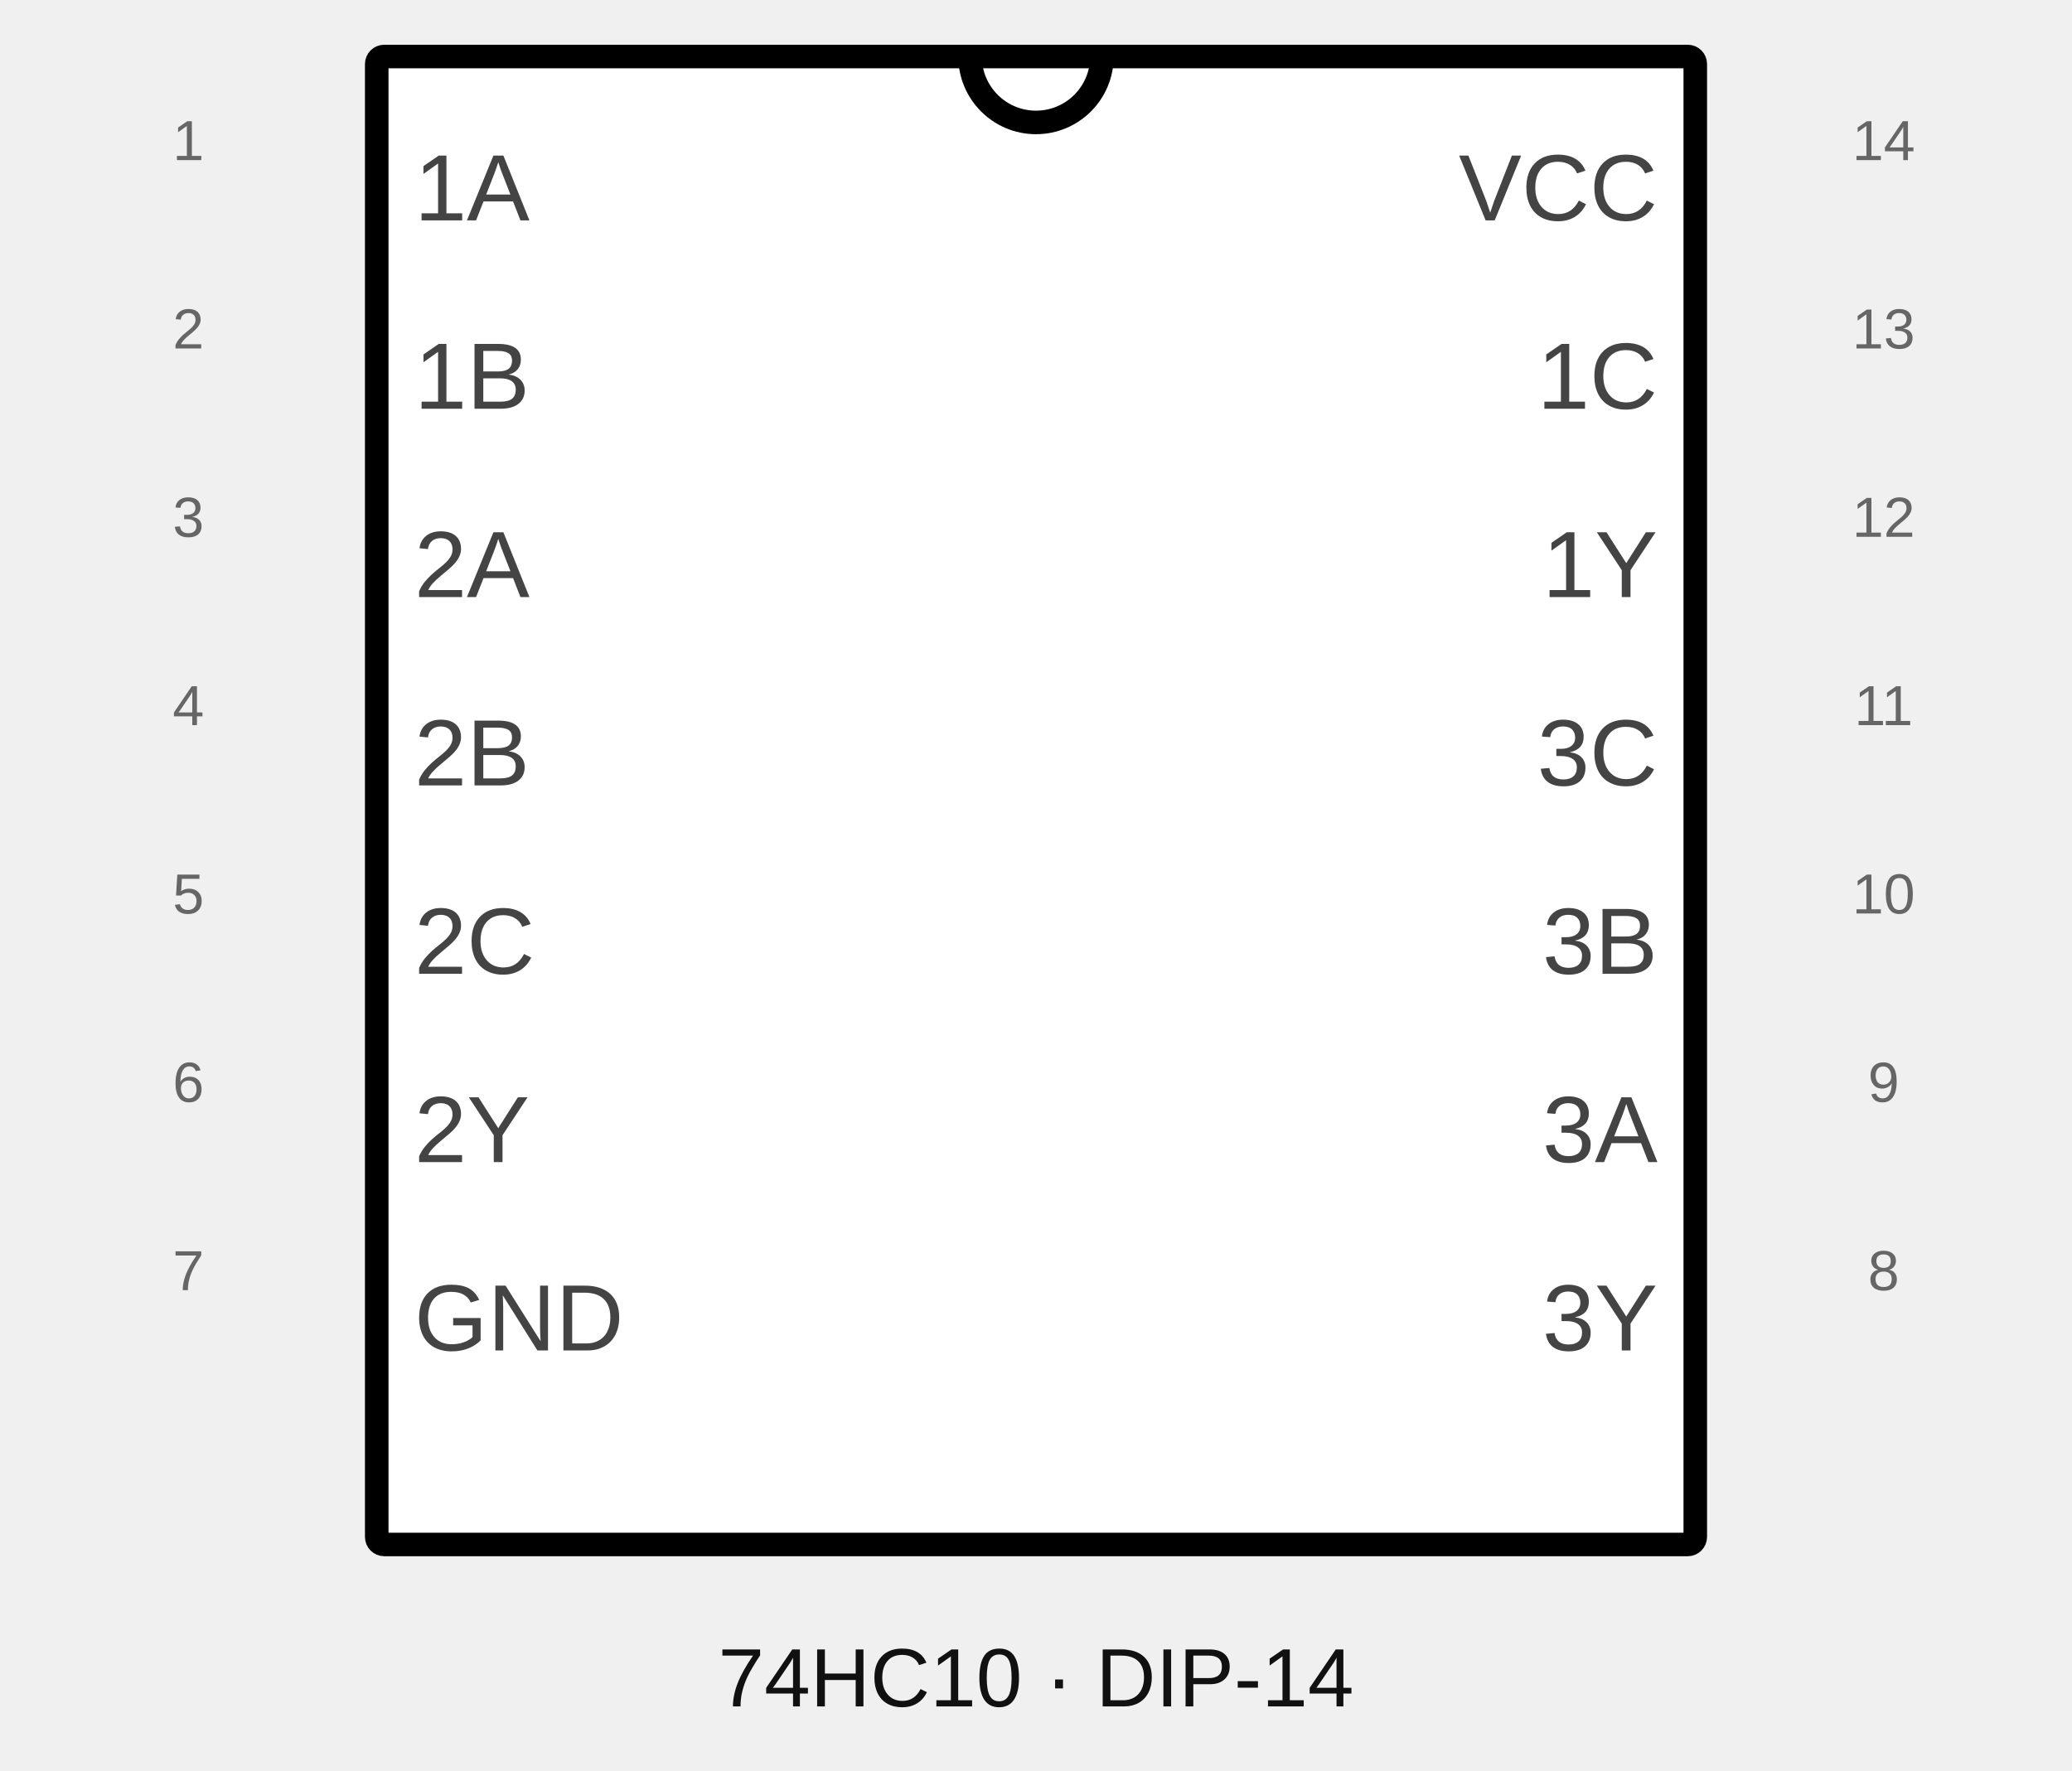
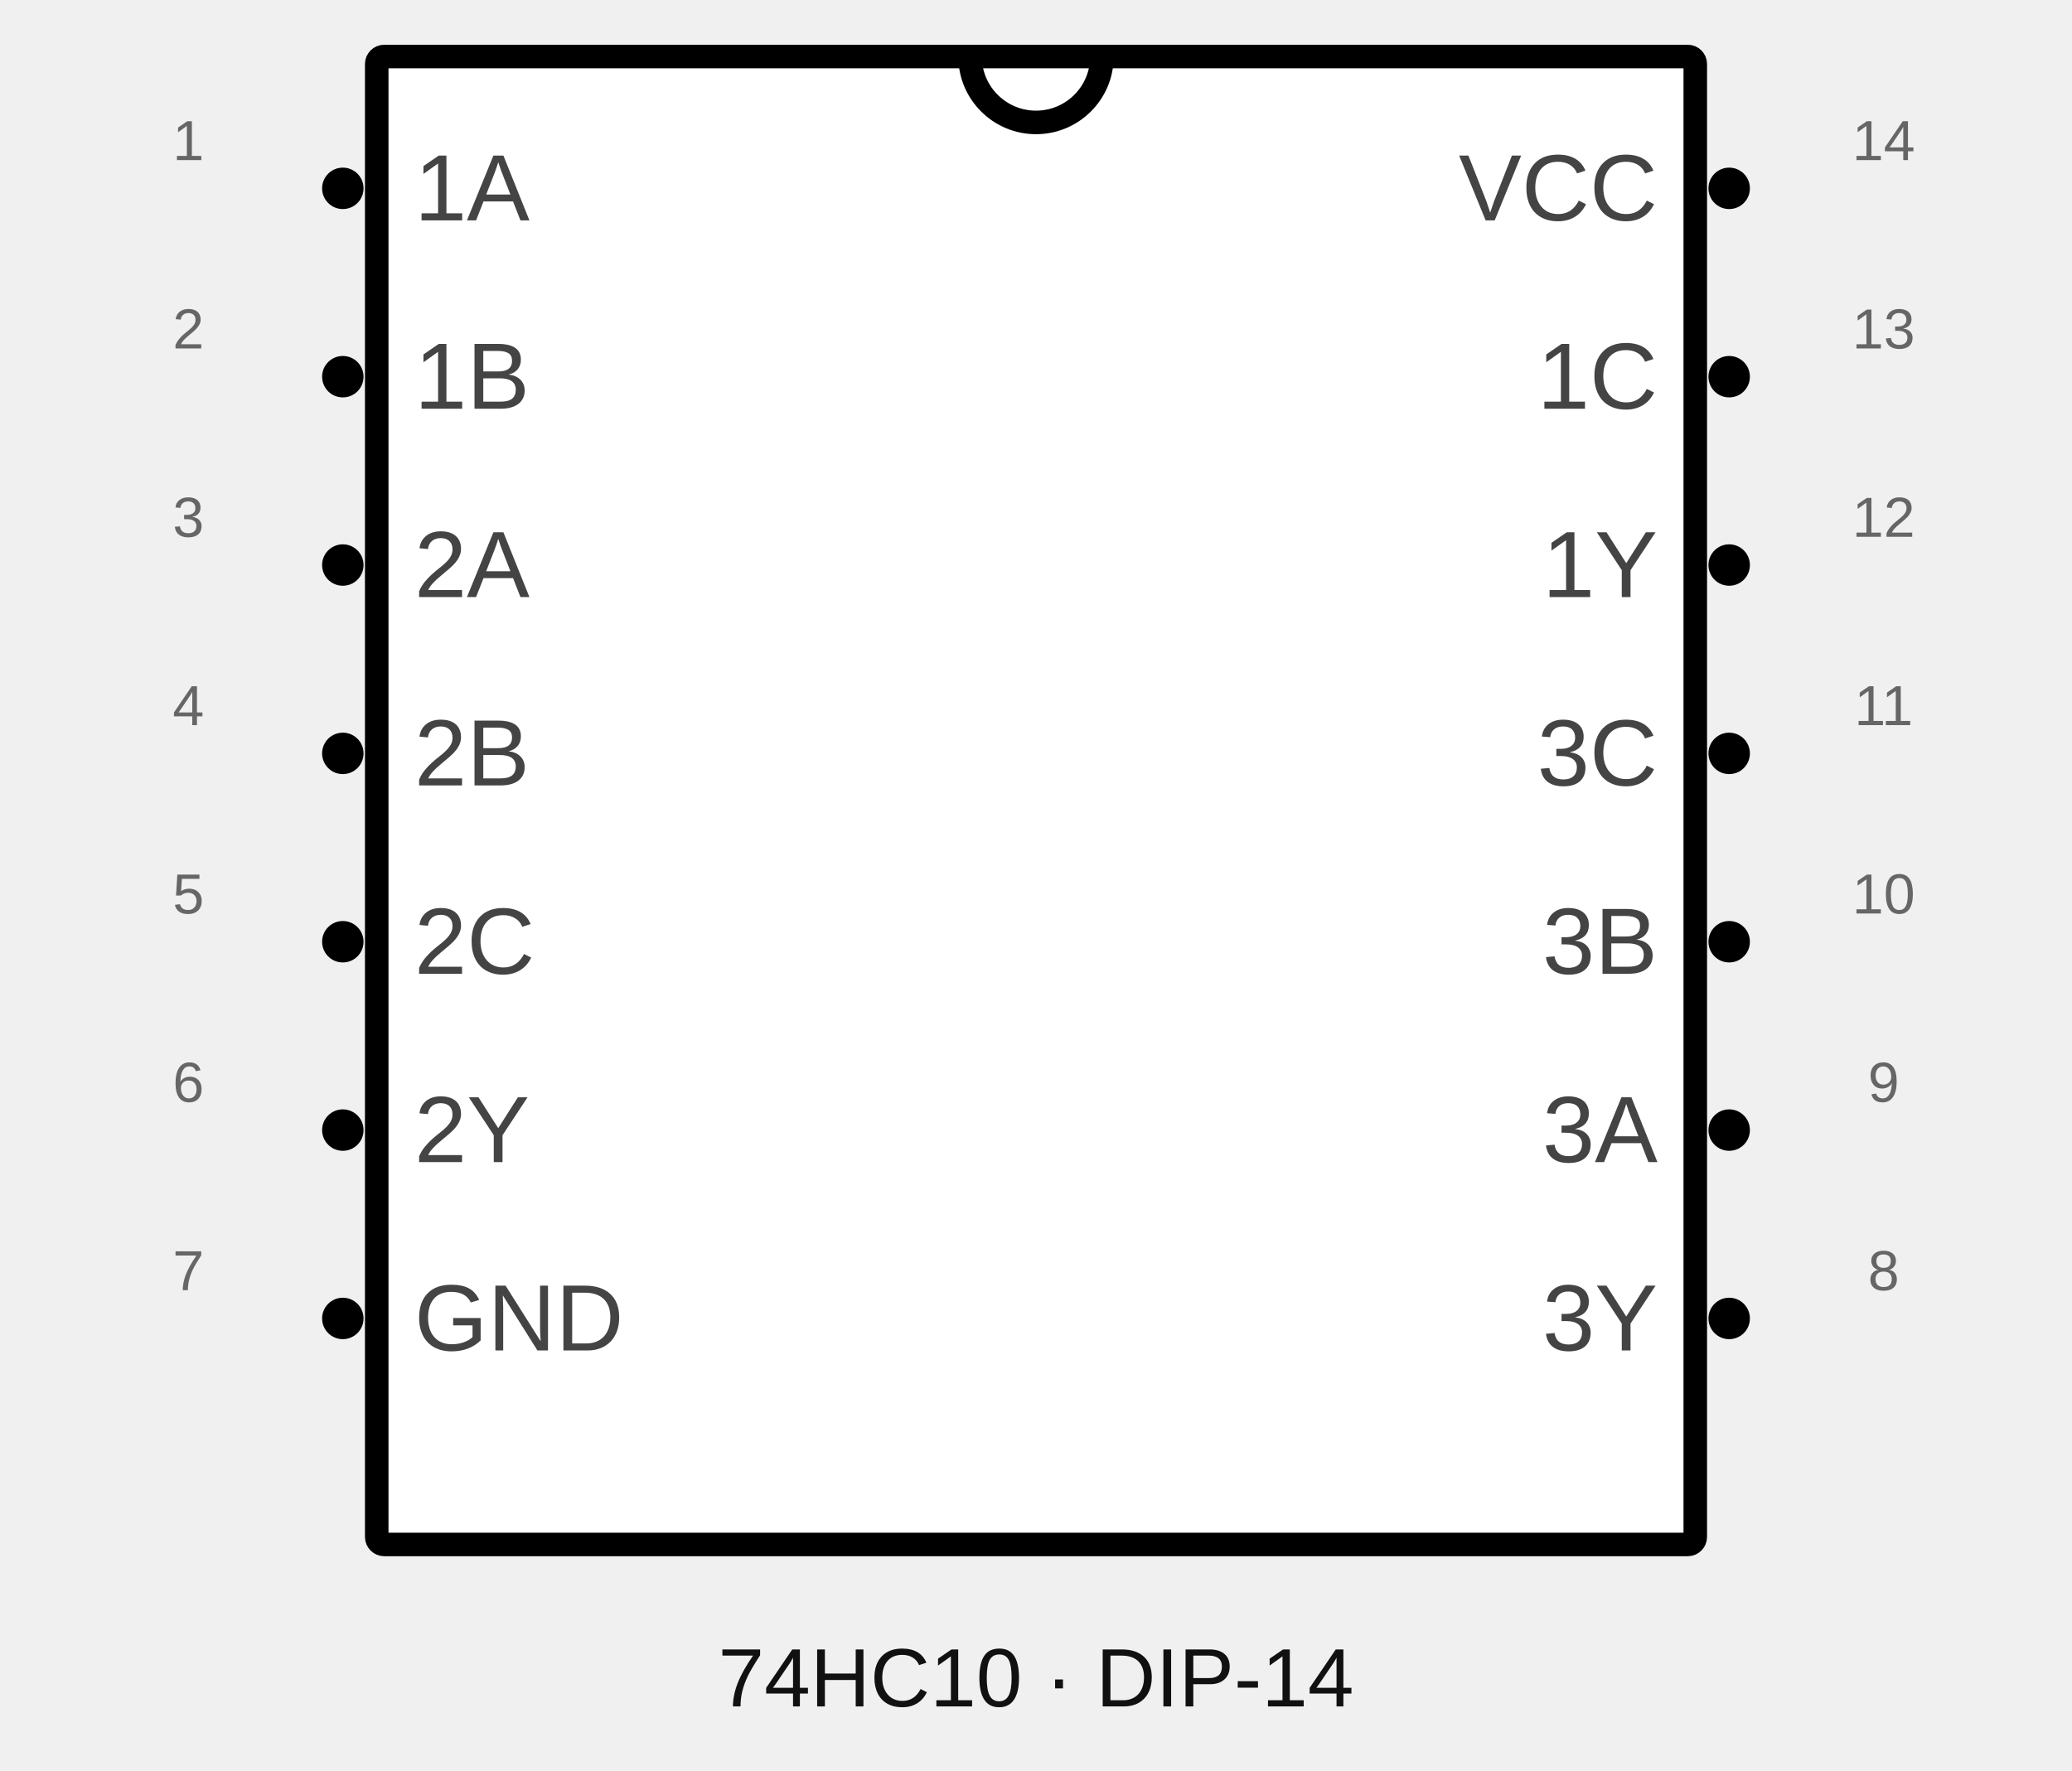
<svg xmlns="http://www.w3.org/2000/svg" viewBox="0 0 1100 940" role="img" aria-labelledby="title desc">
-   <style>.body{fill:#fff;stroke:#000;stroke-width:12.5}.lead{stroke:#787878;stroke-width:9.72;stroke-linecap:round}.pin{fill:none;stroke:none}.name{font:50px "Droid Sans",Arial,sans-serif;fill:#444}.number{font:30px "Droid Sans",Arial,sans-serif;fill:#666}.title{font:44px "Droid Sans",Arial,sans-serif;fill:#111}</style>
+   <style>.body{fill:#fff;stroke:#000;stroke-width:12.5}.lead{stroke:#787878;stroke-width:9.72;stroke-linecap:round}.node{fill:#000}.pin{fill:none;stroke:none}.name{font:50px "Droid Sans",Arial,sans-serif;fill:#444}.number{font:30px "Droid Sans",Arial,sans-serif;fill:#666}.title{font:44px "Droid Sans",Arial,sans-serif;fill:#111}</style>
  <text class="title" x="550" y="906" text-anchor="middle">74HC10 · DIP-14</text>
  <rect class="body" x="200" y="30" width="700" height="790" rx="4" />
  <path d="M515.0 30a35 35 0 0 0 70 0" fill="none" stroke="#000" stroke-width="12.5" />
+   <circle class="node" cx="182" cy="100" r="11" />
  <rect class="pin" id="connector0pin" data-pin-number="1" data-pin-name="1A" data-direction="input" x="5" y="95" width="195" height="10" />
  <text class="name" x="220" y="117" text-anchor="start">1A</text>
  <text class="number" x="100" y="85" text-anchor="middle">1</text>
+   <circle class="node" cx="182" cy="200" r="11" />
  <rect class="pin" id="connector1pin" data-pin-number="2" data-pin-name="1B" data-direction="input" x="5" y="195" width="195" height="10" />
  <text class="name" x="220" y="217" text-anchor="start">1B</text>
  <text class="number" x="100" y="185" text-anchor="middle">2</text>
+   <circle class="node" cx="182" cy="300" r="11" />
  <rect class="pin" id="connector2pin" data-pin-number="3" data-pin-name="2A" data-direction="input" x="5" y="295" width="195" height="10" />
  <text class="name" x="220" y="317" text-anchor="start">2A</text>
  <text class="number" x="100" y="285" text-anchor="middle">3</text>
+   <circle class="node" cx="182" cy="400" r="11" />
  <rect class="pin" id="connector3pin" data-pin-number="4" data-pin-name="2B" data-direction="input" x="5" y="395" width="195" height="10" />
  <text class="name" x="220" y="417" text-anchor="start">2B</text>
  <text class="number" x="100" y="385" text-anchor="middle">4</text>
+   <circle class="node" cx="182" cy="500" r="11" />
  <rect class="pin" id="connector4pin" data-pin-number="5" data-pin-name="2C" data-direction="input" x="5" y="495" width="195" height="10" />
  <text class="name" x="220" y="517" text-anchor="start">2C</text>
  <text class="number" x="100" y="485" text-anchor="middle">5</text>
+   <circle class="node" cx="182" cy="600" r="11" />
  <rect class="pin" id="connector5pin" data-pin-number="6" data-pin-name="2Y" data-direction="output" x="5" y="595" width="195" height="10" />
  <text class="name" x="220" y="617" text-anchor="start">2Y</text>
  <text class="number" x="100" y="585" text-anchor="middle">6</text>
+   <circle class="node" cx="182" cy="700" r="11" />
  <rect class="pin" id="connector6pin" data-pin-number="7" data-pin-name="GND" data-direction="power" x="5" y="695" width="195" height="10" />
  <text class="name" x="220" y="717" text-anchor="start">GND</text>
  <text class="number" x="100" y="685" text-anchor="middle">7</text>
+   <circle class="node" cx="918" cy="700" r="11" />
  <rect class="pin" id="connector7pin" data-pin-number="8" data-pin-name="3Y" data-direction="output" x="900" y="695" width="195" height="10" />
  <text class="name" x="880" y="717" text-anchor="end">3Y</text>
  <text class="number" x="1000" y="685" text-anchor="middle">8</text>
+   <circle class="node" cx="918" cy="600" r="11" />
  <rect class="pin" id="connector8pin" data-pin-number="9" data-pin-name="3A" data-direction="input" x="900" y="595" width="195" height="10" />
  <text class="name" x="880" y="617" text-anchor="end">3A</text>
  <text class="number" x="1000" y="585" text-anchor="middle">9</text>
+   <circle class="node" cx="918" cy="500" r="11" />
  <rect class="pin" id="connector9pin" data-pin-number="10" data-pin-name="3B" data-direction="input" x="900" y="495" width="195" height="10" />
  <text class="name" x="880" y="517" text-anchor="end">3B</text>
  <text class="number" x="1000" y="485" text-anchor="middle">10</text>
+   <circle class="node" cx="918" cy="400" r="11" />
  <rect class="pin" id="connector10pin" data-pin-number="11" data-pin-name="3C" data-direction="input" x="900" y="395" width="195" height="10" />
  <text class="name" x="880" y="417" text-anchor="end">3C</text>
  <text class="number" x="1000" y="385" text-anchor="middle">11</text>
+   <circle class="node" cx="918" cy="300" r="11" />
  <rect class="pin" id="connector11pin" data-pin-number="12" data-pin-name="1Y" data-direction="output" x="900" y="295" width="195" height="10" />
  <text class="name" x="880" y="317" text-anchor="end">1Y</text>
  <text class="number" x="1000" y="285" text-anchor="middle">12</text>
+   <circle class="node" cx="918" cy="200" r="11" />
  <rect class="pin" id="connector12pin" data-pin-number="13" data-pin-name="1C" data-direction="input" x="900" y="195" width="195" height="10" />
  <text class="name" x="880" y="217" text-anchor="end">1C</text>
  <text class="number" x="1000" y="185" text-anchor="middle">13</text>
+   <circle class="node" cx="918" cy="100" r="11" />
  <rect class="pin" id="connector13pin" data-pin-number="14" data-pin-name="VCC" data-direction="power" x="900" y="95" width="195" height="10" />
  <text class="name" x="880" y="117" text-anchor="end">VCC</text>
  <text class="number" x="1000" y="85" text-anchor="middle">14</text>
</svg>
